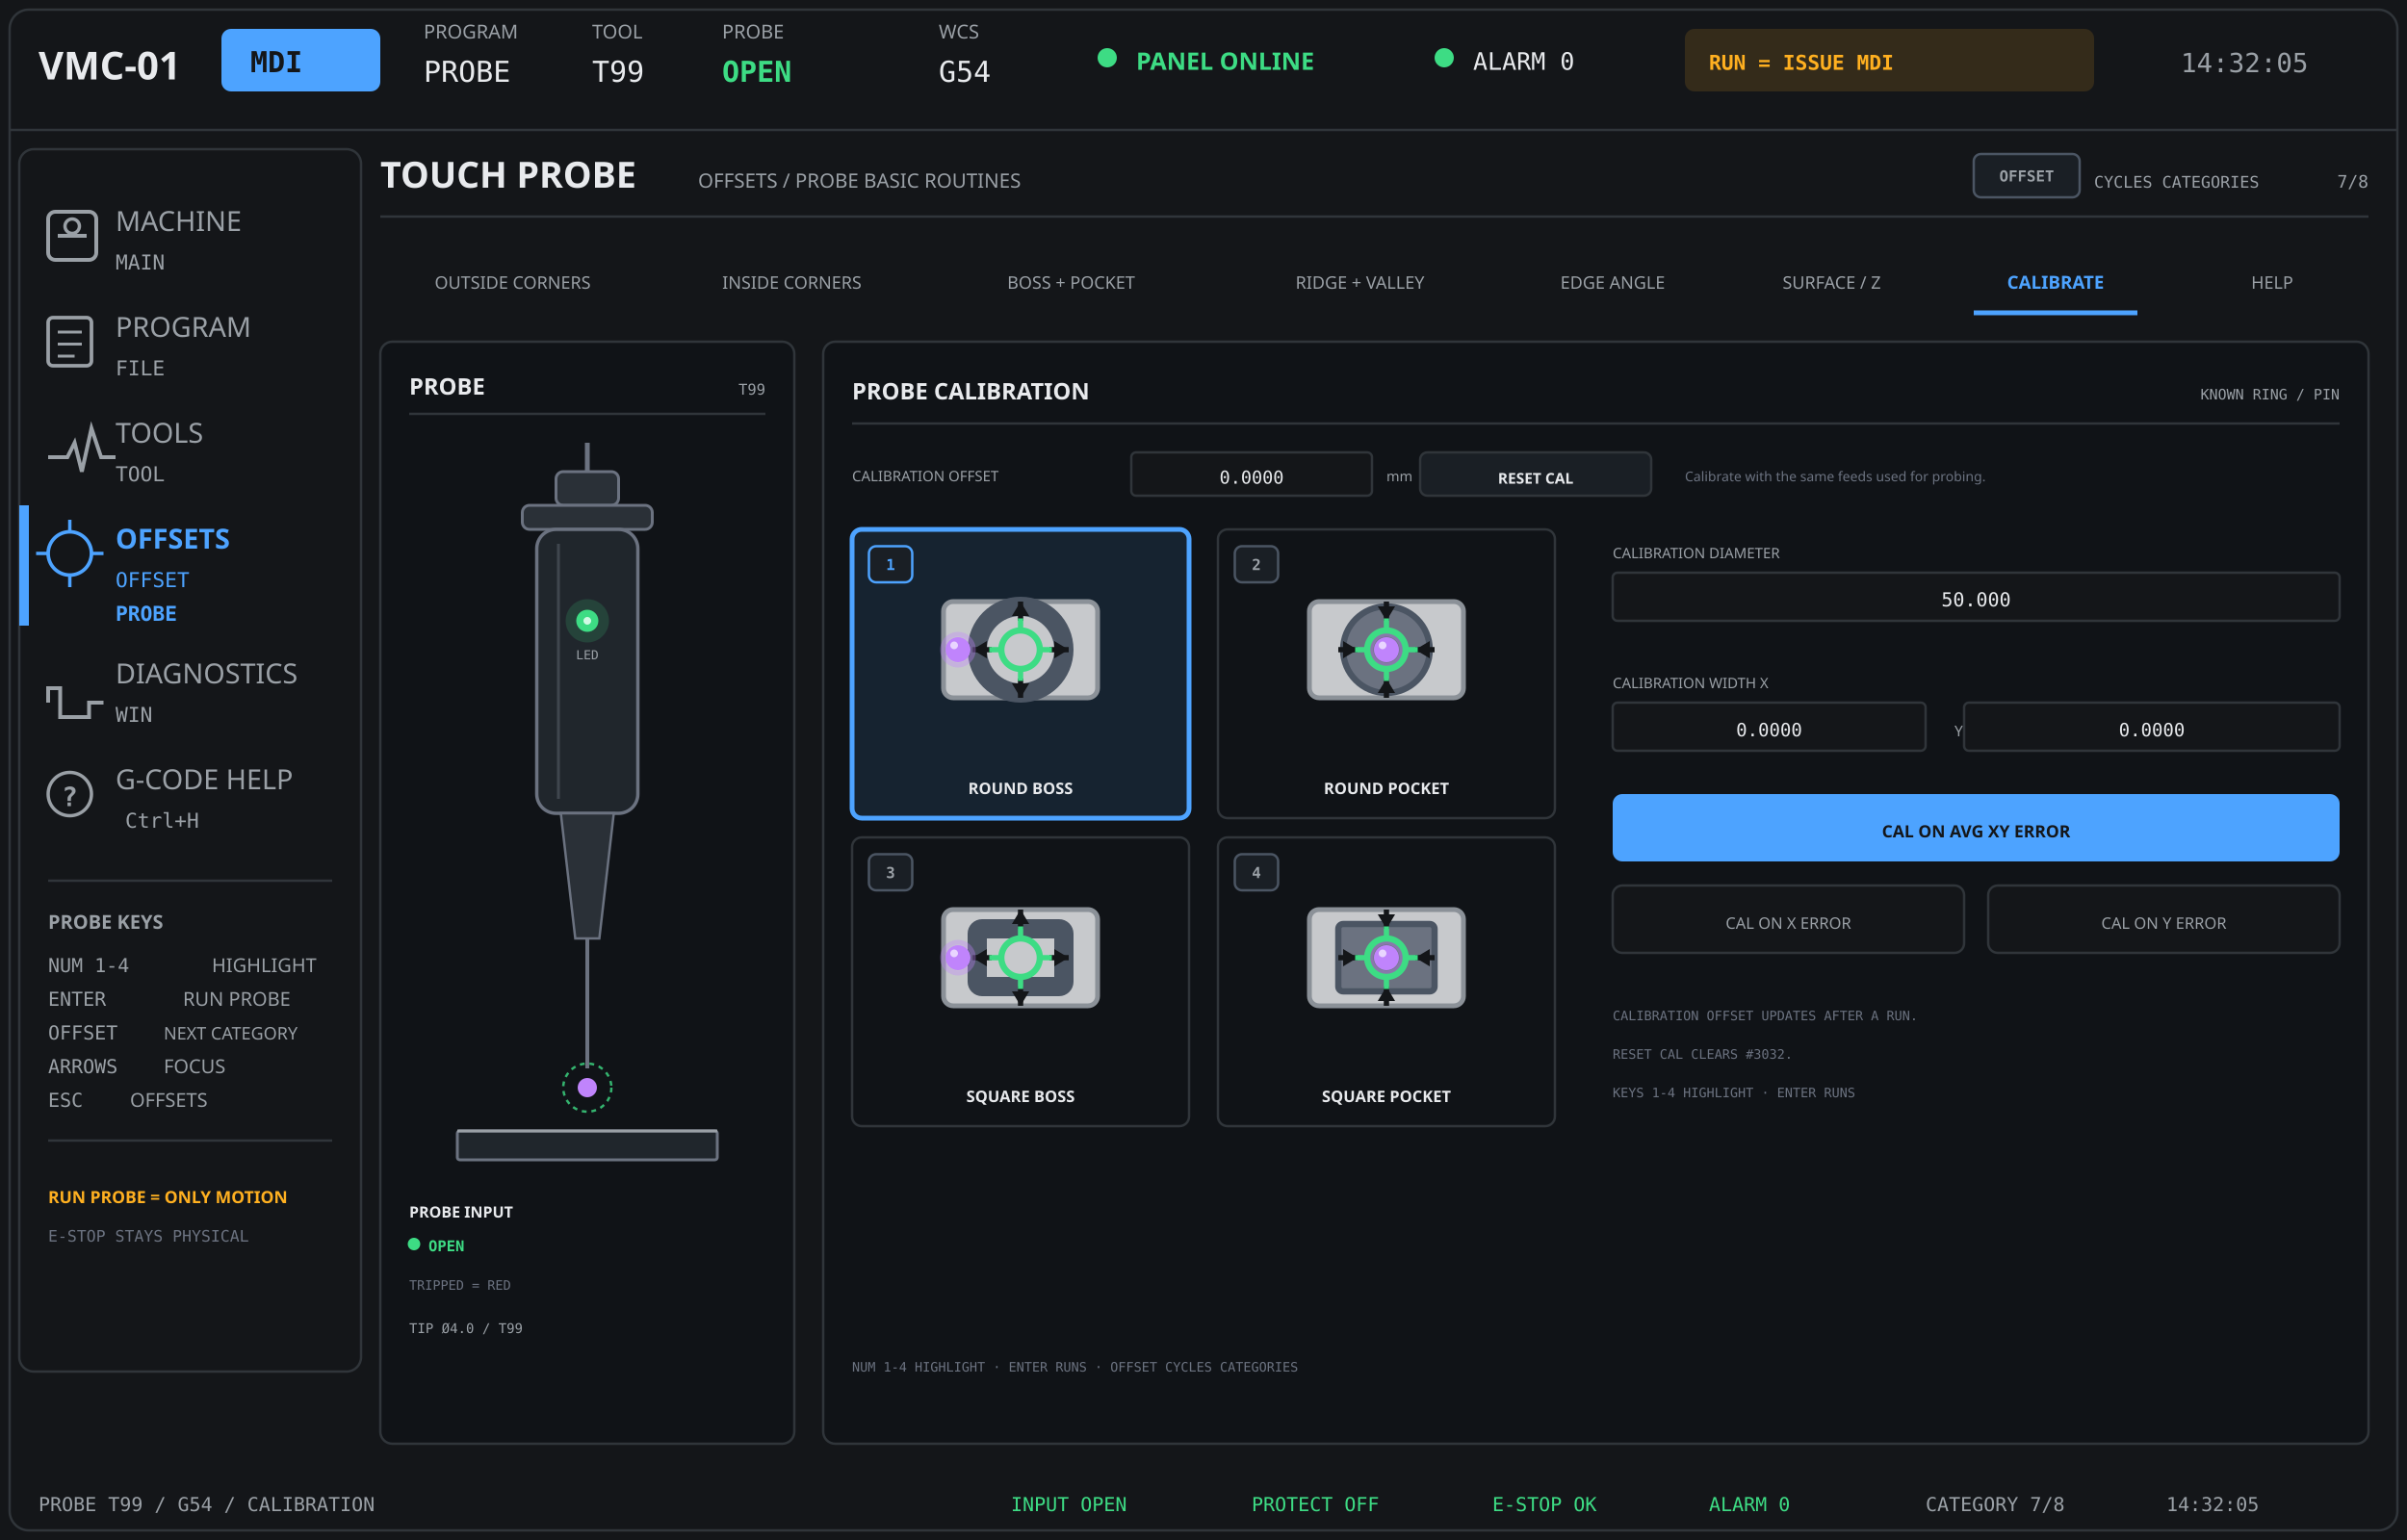
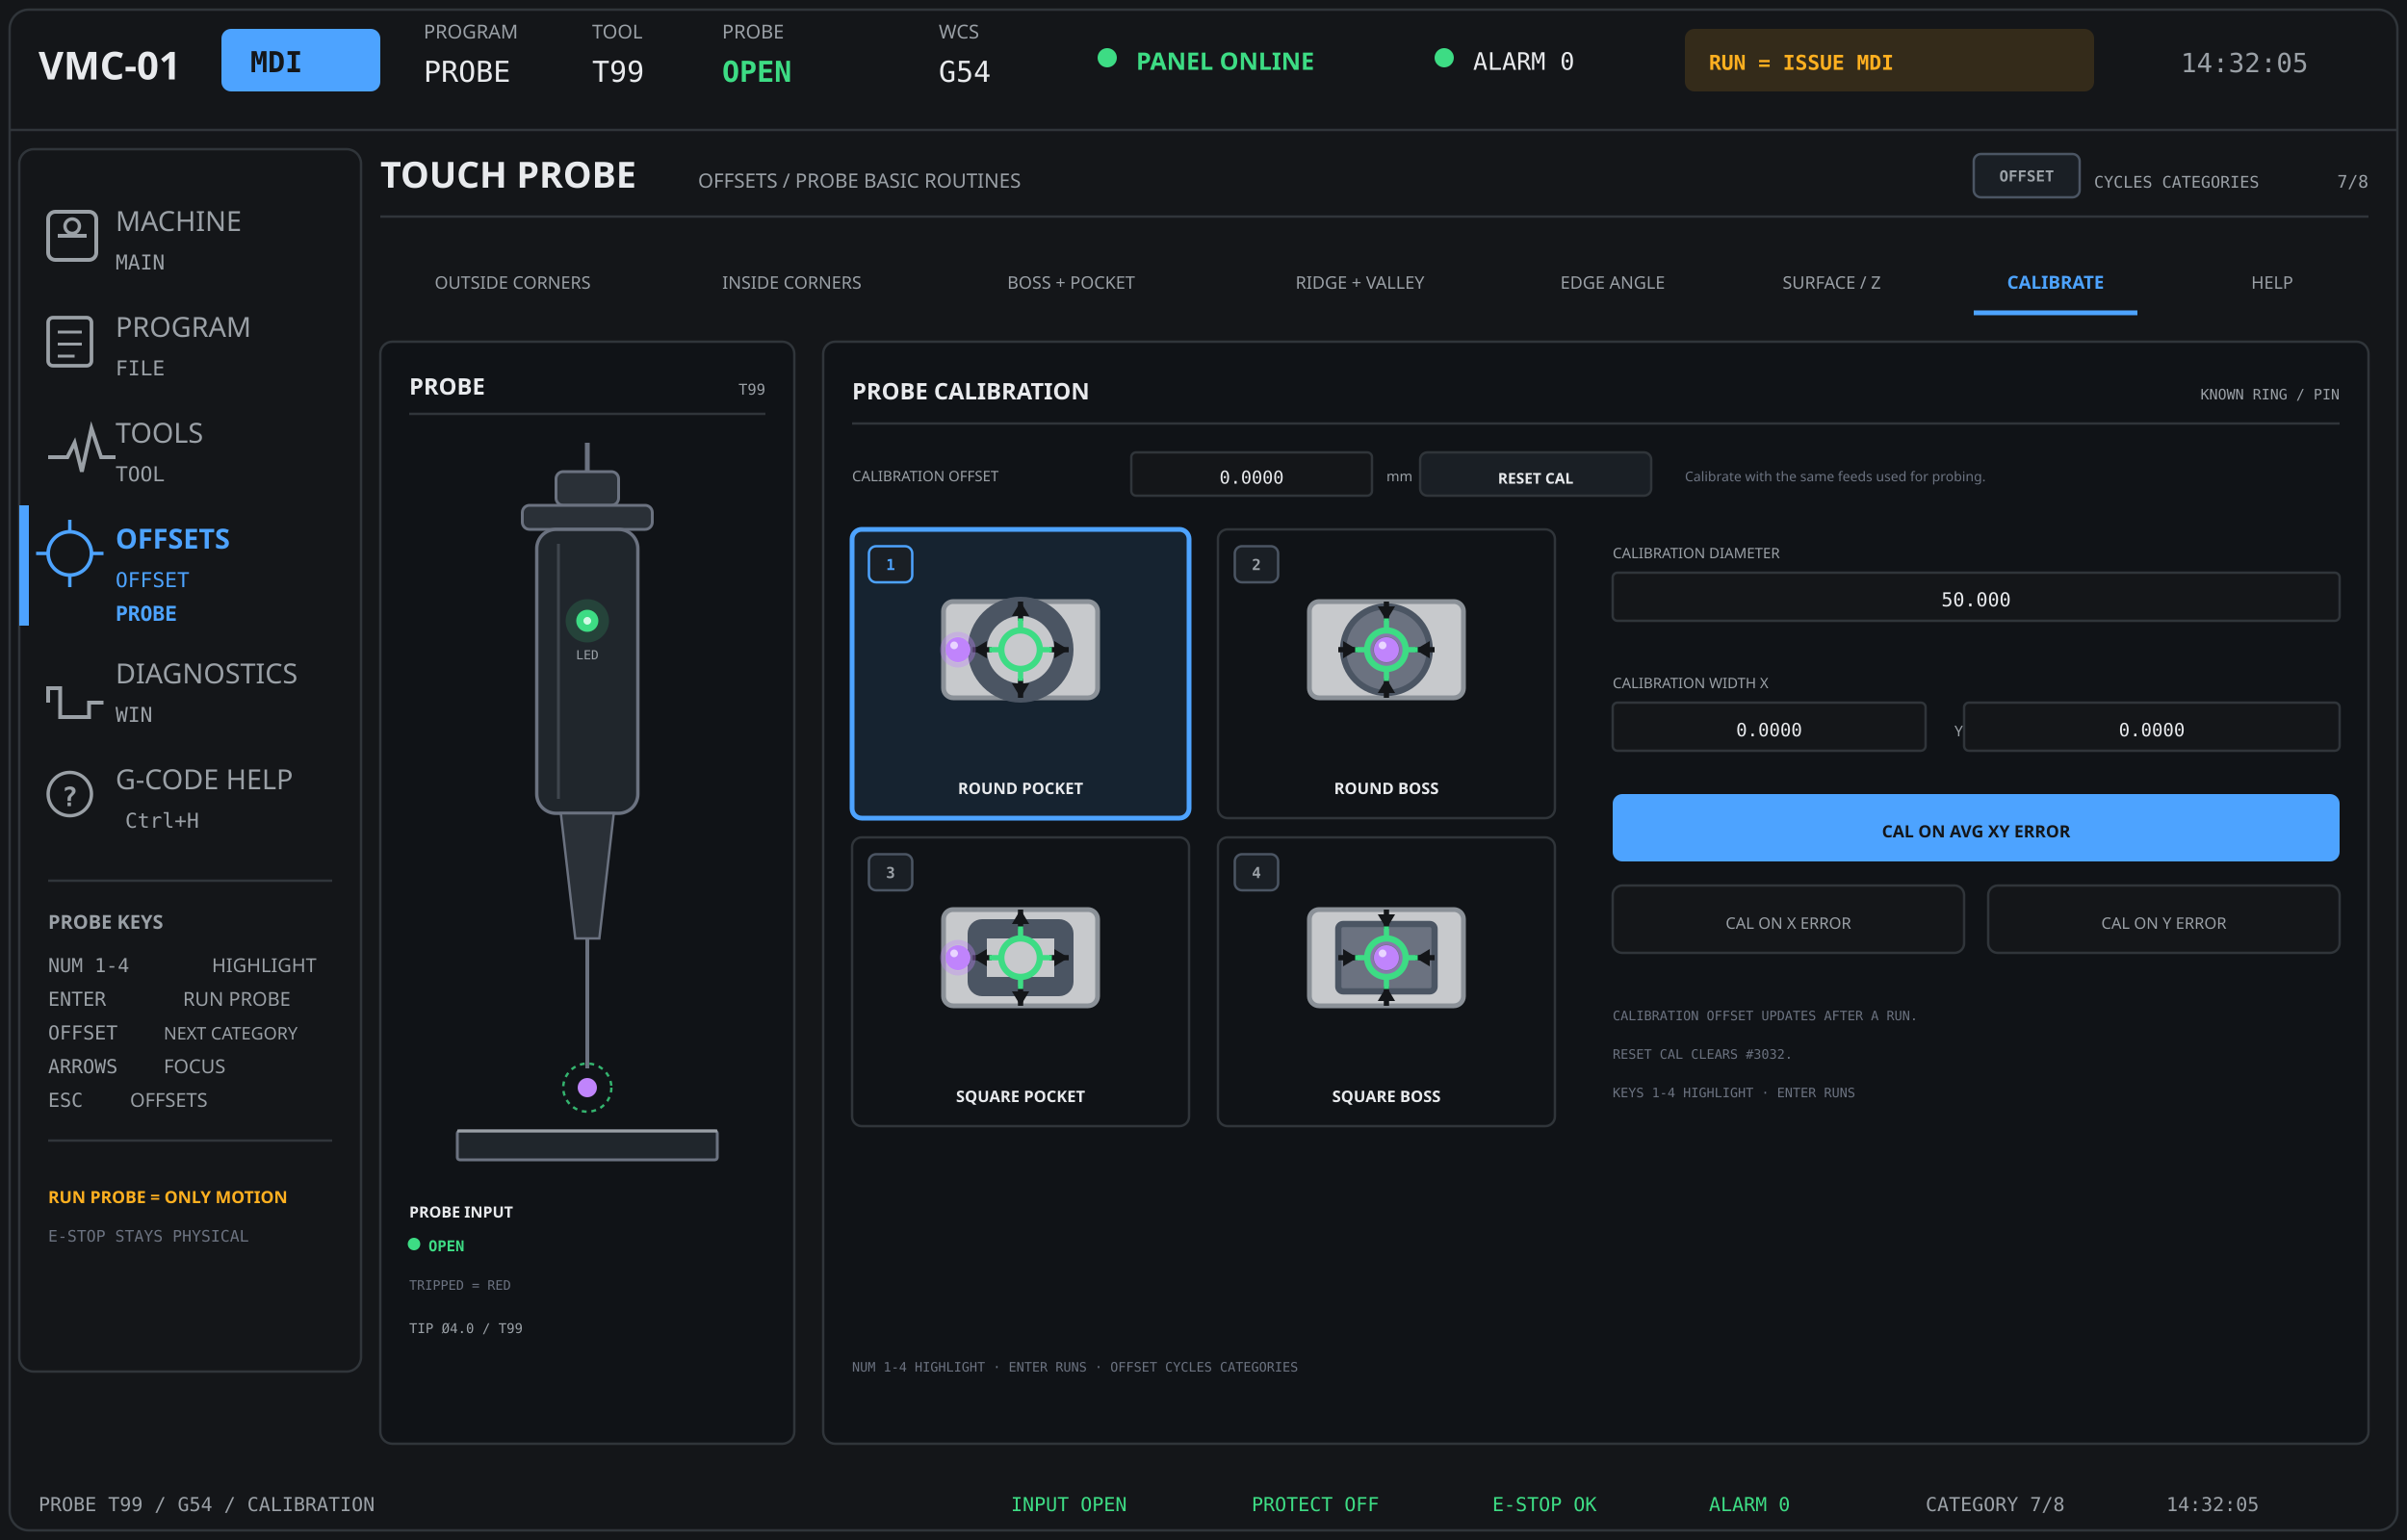
<svg xmlns="http://www.w3.org/2000/svg" viewBox="0 0 1000 640" width="1000" height="640">
  <rect x="0" y="0" width="1000" height="640" rx="0" fill="#141619" stroke="none" stroke-width="1" />
  <rect x="4" y="4" width="992" height="632" rx="8" fill="none" stroke="#30353a" stroke-width="1" />
  <line x1="4" y1="54" x2="996" y2="54" stroke="#30353a" stroke-width="1" />
  <text x="16" y="33" fill="#e8eaed" font-size="16" font-family="sans-serif" font-weight="700" text-anchor="start">VMC-01</text>
  <rect x="92" y="12" width="66" height="26" rx="4" fill="#4da3ff" stroke="none" stroke-width="1" />
  <text x="104" y="30" fill="#141619" font-size="12" font-family="monospace" font-weight="700" text-anchor="start">MDI</text>
  <text x="176" y="16" fill="#9aa0a6" font-size="8" font-family="sans-serif" text-anchor="start">PROGRAM</text>
  <text x="176" y="34" fill="#e8eaed" font-size="12" font-family="monospace" text-anchor="start">PROBE</text>
  <text x="246" y="16" fill="#9aa0a6" font-size="8" font-family="sans-serif" text-anchor="start">TOOL</text>
  <text x="246" y="34" fill="#e8eaed" font-size="12" font-family="monospace" text-anchor="start">T99</text>
  <text x="300" y="16" fill="#9aa0a6" font-size="8" font-family="sans-serif" text-anchor="start">PROBE</text>
  <text x="300" y="34" fill="#3ddc84" font-size="12" font-family="monospace" font-weight="700" text-anchor="start">OPEN</text>
  <text x="390" y="16" fill="#9aa0a6" font-size="8" font-family="sans-serif" text-anchor="start">WCS</text>
  <text x="390" y="34" fill="#e8eaed" font-size="12" font-family="monospace" text-anchor="start">G54</text>
  <circle cx="460" cy="24" r="4" fill="#3ddc84" />
  <text x="472" y="29" fill="#3ddc84" font-size="10" font-family="sans-serif" font-weight="700" text-anchor="start">PANEL ONLINE</text>
  <circle cx="600" cy="24" r="4" fill="#3ddc84" />
  <text x="612" y="29" fill="#e8eaed" font-size="10" font-family="monospace" text-anchor="start">ALARM 0</text>
  <rect x="700" y="12" width="170" height="26" rx="4" fill="#ffb020" stroke="none" stroke-width="0" opacity="0.14" />
  <text x="710" y="29" fill="#ffb020" font-size="8.5" font-family="monospace" font-weight="700" text-anchor="start">RUN = ISSUE MDI</text>
  <text x="906" y="30" fill="#9aa0a6" font-size="11" font-family="monospace" text-anchor="start">14:32:05</text>
  <rect x="8" y="62" width="142" height="508" rx="6" fill="#141619" stroke="#30353a" stroke-width="1" />
  <rect x="20" y="88" width="20" height="20" rx="3" fill="none" stroke="#9aa0a6" stroke-width="1.6" />
  <line x1="24" y1="98" x2="36" y2="98" stroke="#9aa0a6" stroke-width="1.6" />
  <circle cx="30" cy="94" r="3" fill="none" stroke="#9aa0a6" stroke-width="1.4" />
  <text x="48" y="96" fill="#9aa0a6" font-size="11.5" font-family="sans-serif" text-anchor="start">MACHINE</text>
  <text x="48" y="112" fill="#9aa0a6" font-size="8.5" font-family="monospace" text-anchor="start">MAIN</text>
  <rect x="20" y="132" width="18" height="20" rx="2" fill="none" stroke="#9aa0a6" stroke-width="1.5" />
  <line x1="24" y1="138" x2="34" y2="138" stroke="#9aa0a6" stroke-width="1.2" />
  <line x1="24" y1="143" x2="34" y2="143" stroke="#9aa0a6" stroke-width="1.2" />
  <line x1="24" y1="148" x2="31" y2="148" stroke="#9aa0a6" stroke-width="1.2" />
  <text x="48" y="140" fill="#9aa0a6" font-size="11.5" font-family="sans-serif" text-anchor="start">PROGRAM</text>
  <text x="48" y="156" fill="#9aa0a6" font-size="8.5" font-family="monospace" text-anchor="start">FILE</text>
  <path d="M20 190 L28 190 L31 184 L34 196 L38 178 L42 190 L48 190" fill="none" stroke="#9aa0a6" stroke-width="1.6" />
  <text x="48" y="184" fill="#9aa0a6" font-size="11.5" font-family="sans-serif" text-anchor="start">TOOLS</text>
  <text x="48" y="200" fill="#9aa0a6" font-size="8.5" font-family="monospace" text-anchor="start">TOOL</text>
  <rect x="8" y="210" width="4" height="50" rx="0" fill="#4da3ff" stroke="none" stroke-width="0" />
  <circle cx="29" cy="230" r="9" fill="none" stroke="#4da3ff" stroke-width="1.5" />
  <line x1="29" y1="216" x2="29" y2="221" stroke="#4da3ff" stroke-width="1.4" />
  <line x1="29" y1="239" x2="29" y2="244" stroke="#4da3ff" stroke-width="1.4" />
  <line x1="15" y1="230" x2="20" y2="230" stroke="#4da3ff" stroke-width="1.4" />
  <line x1="38" y1="230" x2="43" y2="230" stroke="#4da3ff" stroke-width="1.4" />
  <text x="48" y="228" fill="#4da3ff" font-size="11.5" font-family="sans-serif" font-weight="700" text-anchor="start">OFFSETS</text>
  <text x="48" y="244" fill="#4da3ff" font-size="8.5" font-family="monospace" text-anchor="start">OFFSET</text>
  <text x="48" y="258" fill="#4da3ff" font-size="8.5" font-family="monospace" font-weight="700" text-anchor="start">PROBE</text>
  <path d="M20 292 L20 286 L25 286 L25 298 L37 298 L37 292 L43 292" fill="none" stroke="#9aa0a6" stroke-width="1.6" />
  <text x="48" y="284" fill="#9aa0a6" font-size="11.5" font-family="sans-serif" text-anchor="start">DIAGNOSTICS</text>
  <text x="48" y="300" fill="#9aa0a6" font-size="8.5" font-family="monospace" text-anchor="start">WIN</text>
  <circle cx="29" cy="330" r="9" fill="none" stroke="#9aa0a6" stroke-width="1.4" />
  <text x="29" y="335" fill="#9aa0a6" font-size="11" font-family="monospace" font-weight="700" text-anchor="middle">?</text>
  <text x="48" y="328" fill="#9aa0a6" font-size="11.5" font-family="sans-serif" text-anchor="start">G-CODE HELP</text>
  <text x="52" y="344" fill="#9aa0a6" font-size="8.5" font-family="monospace" text-anchor="start">Ctrl+H</text>
  <line x1="20" y1="366" x2="138" y2="366" stroke="#30353a" stroke-width="1" />
  <text x="20" y="386" fill="#9aa0a6" font-size="8" font-family="sans-serif" font-weight="700" text-anchor="start">PROBE KEYS</text>
  <text x="20" y="404" fill="#9aa0a6" font-size="8" font-family="monospace" text-anchor="start">NUM 1-4</text>
  <text x="88" y="404" fill="#9aa0a6" font-size="8" font-family="sans-serif" text-anchor="start">HIGHLIGHT</text>
  <text x="20" y="418" fill="#9aa0a6" font-size="8" font-family="monospace" text-anchor="start">ENTER</text>
  <text x="76" y="418" fill="#9aa0a6" font-size="8" font-family="sans-serif" text-anchor="start">RUN PROBE</text>
  <text x="20" y="432" fill="#9aa0a6" font-size="8" font-family="monospace" text-anchor="start">OFFSET</text>
  <text x="68" y="432" fill="#9aa0a6" font-size="7.2" font-family="sans-serif" text-anchor="start">NEXT CATEGORY</text>
  <text x="20" y="446" fill="#9aa0a6" font-size="8" font-family="monospace" text-anchor="start">ARROWS</text>
  <text x="68" y="446" fill="#9aa0a6" font-size="8" font-family="sans-serif" text-anchor="start">FOCUS</text>
  <text x="20" y="460" fill="#9aa0a6" font-size="8" font-family="monospace" text-anchor="start">ESC</text>
  <text x="54" y="460" fill="#9aa0a6" font-size="8" font-family="sans-serif" text-anchor="start">OFFSETS</text>
  <line x1="20" y1="474" x2="138" y2="474" stroke="#30353a" stroke-width="1" />
  <text x="20" y="500" fill="#ffb020" font-size="7.0" font-family="sans-serif" font-weight="700" text-anchor="start">RUN PROBE = ONLY MOTION</text>
  <text x="20" y="516" fill="#6b7280" font-size="6.6" font-family="monospace" text-anchor="start">E-STOP STAYS PHYSICAL</text>
  <text x="158" y="78" fill="#e8eaed" font-size="15" font-family="sans-serif" font-weight="700" text-anchor="start">TOUCH PROBE</text>
  <text x="290" y="78" fill="#9aa0a6" font-size="8.2" font-family="sans-serif" text-anchor="start">OFFSETS / PROBE BASIC ROUTINES</text>
  <rect x="820" y="64" width="44" height="18" rx="3" fill="#1a1f25" stroke="#4b5563" stroke-width="1" />
  <text x="842.0" y="75.4" fill="#9aa0a6" font-size="6.3" font-family="monospace" font-weight="700" text-anchor="middle">OFFSET</text>
  <text x="870" y="78" fill="#9aa0a6" font-size="6.7" font-family="monospace" text-anchor="start">CYCLES CATEGORIES</text>
  <text x="984" y="78" fill="#9aa0a6" font-size="7.2" font-family="monospace" text-anchor="end">7/8</text>
  <line x1="158" y1="90" x2="984" y2="90" stroke="#30353a" stroke-width="1" />
  <text x="213.0" y="120" fill="#9aa0a6" font-size="7.2" font-family="sans-serif" text-anchor="middle">OUTSIDE CORNERS</text>
  <text x="329.0" y="120" fill="#9aa0a6" font-size="7.2" font-family="sans-serif" text-anchor="middle">INSIDE CORNERS</text>
  <text x="445.0" y="120" fill="#9aa0a6" font-size="7.2" font-family="sans-serif" text-anchor="middle">BOSS + POCKET</text>
  <text x="565.0" y="120" fill="#9aa0a6" font-size="7.2" font-family="sans-serif" text-anchor="middle">RIDGE + VALLEY</text>
  <text x="670.0" y="120" fill="#9aa0a6" font-size="7.2" font-family="sans-serif" text-anchor="middle">EDGE ANGLE</text>
  <text x="761.0" y="120" fill="#9aa0a6" font-size="7.2" font-family="sans-serif" text-anchor="middle">SURFACE / Z</text>
  <text x="854.0" y="120" fill="#4da3ff" font-size="7.5" font-family="sans-serif" font-weight="700" text-anchor="middle">CALIBRATE</text>
  <line x1="820" y1="130" x2="888" y2="130" stroke="#4da3ff" stroke-width="2" />
  <text x="944.0" y="120" fill="#9aa0a6" font-size="7.2" font-family="sans-serif" text-anchor="middle">HELP</text>
  <rect x="158" y="142" width="172" height="458" rx="5" fill="#101317" stroke="#30353a" stroke-width="1" />
  <text x="170" y="164" fill="#e8eaed" font-size="9.5" font-family="sans-serif" font-weight="700" text-anchor="start">PROBE</text>
  <text x="318" y="164" fill="#9aa0a6" font-size="6.2" font-family="monospace" text-anchor="end">T99</text>
  <line x1="170" y1="172" x2="318" y2="172" stroke="#30353a" stroke-width="1" />
  <line x1="244" y1="184" x2="244" y2="196" stroke="#6b7280" stroke-width="2" />
  <rect x="231" y="196" width="26" height="14" rx="3" fill="#2a3037" stroke="#6b7280" stroke-width="1.2" />
  <rect x="217" y="210" width="54" height="10" rx="3" fill="#2a3037" stroke="#6b7280" stroke-width="1.2" />
  <rect x="223" y="220" width="42" height="118" rx="8" fill="#20262c" stroke="#6b7280" stroke-width="1.4" />
  <line x1="232" y1="226" x2="232" y2="332" stroke="#3f464e" stroke-width="1.2" />
  <circle cx="244" cy="258" r="9" fill="#3ddc84" opacity="0.16" />
  <circle cx="244" cy="258" r="4.6" fill="#3ddc84" />
  <circle cx="244" cy="258" r="1.6" fill="#d1fae5" />
  <text x="244" y="274" fill="#9aa0a6" font-size="5.2" font-family="monospace" text-anchor="middle">LED</text>
  <path d="M233 338 L255 338 L249 390 L239 390 Z" fill="#2a3037" stroke="#6b7280" stroke-width="1" />
  <line x1="244" y1="390" x2="244" y2="444" stroke="#6b7280" stroke-width="1.6" />
  <circle cx="244" cy="452" r="4" fill="#c084fc" />
  <circle cx="244" cy="452" r="10" fill="none" stroke="#3ddc84" stroke-width="1" stroke-dasharray="2 2" opacity="0.8" />
  <rect x="190" y="470" width="108" height="12" rx="1" fill="#20262c" stroke="#6b7280" stroke-width="1.2" />
  <line x1="190" y1="470" x2="298" y2="470" stroke="#9aa0a6" stroke-width="1.2" />
  <text x="170" y="506" fill="#e8eaed" font-size="6.4" font-family="sans-serif" font-weight="700" text-anchor="start">PROBE INPUT</text>
  <circle cx="172" cy="517" r="2.6" fill="#3ddc84" />
  <text x="178" y="520" fill="#3ddc84" font-size="6.2" font-family="monospace" font-weight="700" text-anchor="start">OPEN</text>
  <text x="170" y="536" fill="#6b7280" font-size="5.4" font-family="monospace" text-anchor="start">TRIPPED = RED</text>
  <text x="170" y="554" fill="#9aa0a6" font-size="5.6" font-family="monospace" text-anchor="start">TIP Ø4.0 / T99</text>
  <rect x="342" y="142" width="642" height="458" rx="5" fill="#101317" stroke="#30353a" stroke-width="1" />
  <text x="354" y="166" fill="#e8eaed" font-size="9.5" font-family="sans-serif" font-weight="700" text-anchor="start">PROBE CALIBRATION</text>
  <text x="972" y="166" fill="#9aa0a6" font-size="6.0" font-family="monospace" text-anchor="end">KNOWN RING / PIN</text>
  <line x1="354" y1="176" x2="972" y2="176" stroke="#30353a" stroke-width="1" />
  <text x="354" y="200" fill="#9aa0a6" font-size="6.0" font-family="sans-serif" text-anchor="start">CALIBRATION OFFSET</text>
  <rect x="470" y="188" width="100" height="18" rx="2" fill="#141619" stroke="#30353a" stroke-width="1" />
  <text x="520" y="201" fill="#e8eaed" font-size="7.4" font-family="monospace" text-anchor="middle">0.0000</text>
  <text x="576" y="200" fill="#9aa0a6" font-size="5.8" font-family="sans-serif" text-anchor="start">mm</text>
  <rect x="590" y="188" width="96" height="18" rx="3" fill="#1a1f25" stroke="#30353a" stroke-width="1" />
  <text x="638" y="201" fill="#e8eaed" font-size="6.2" font-family="sans-serif" font-weight="700" text-anchor="middle">RESET CAL</text>
  <text x="700" y="200" fill="#6b7280" font-size="5.6" font-family="sans-serif" text-anchor="start">Calibrate with the same feeds used for probing.</text>
  <rect x="354" y="220" width="140" height="120" rx="4" fill="#4da3ff" stroke="none" stroke-width="0" opacity="0.11" />
  <rect x="354" y="220" width="140" height="120" rx="4" fill="none" stroke="#4da3ff" stroke-width="2" />
  <rect x="506" y="220" width="140" height="120" rx="4" fill="#101317" stroke="#30353a" stroke-width="1" />
  <rect x="354" y="348" width="140" height="120" rx="4" fill="#101317" stroke="#30353a" stroke-width="1" />
  <rect x="506" y="348" width="140" height="120" rx="4" fill="#101317" stroke="#30353a" stroke-width="1" />
-   <text x="424" y="330" fill="#e8eaed" font-size="6.6" font-family="sans-serif" font-weight="700" text-anchor="middle">ROUND BOSS</text>
-   <text x="576" y="330" fill="#e8eaed" font-size="6.6" font-family="sans-serif" font-weight="700" text-anchor="middle">ROUND POCKET</text>
-   <text x="424" y="458" fill="#e8eaed" font-size="6.6" font-family="sans-serif" font-weight="700" text-anchor="middle">SQUARE BOSS</text>
-   <text x="576" y="458" fill="#e8eaed" font-size="6.6" font-family="sans-serif" font-weight="700" text-anchor="middle">SQUARE POCKET</text>
+   <text x="424" y="330" fill="#e8eaed" font-size="6.6" font-family="sans-serif" font-weight="700" text-anchor="middle">ROUND POCKET</text>
+   <text x="576" y="330" fill="#e8eaed" font-size="6.6" font-family="sans-serif" font-weight="700" text-anchor="middle">ROUND BOSS</text>
+   <text x="424" y="458" fill="#e8eaed" font-size="6.6" font-family="sans-serif" font-weight="700" text-anchor="middle">SQUARE POCKET</text>
+   <text x="576" y="458" fill="#e8eaed" font-size="6.6" font-family="sans-serif" font-weight="700" text-anchor="middle">SQUARE BOSS</text>
  <rect x="361" y="227" width="18" height="15" rx="3" fill="#1a1f25" stroke="#4da3ff" stroke-width="1" />
  <text x="370.0" y="236.9" fill="#4da3ff" font-size="6.3" font-family="monospace" font-weight="700" text-anchor="middle">1</text>
  <rect x="513" y="227" width="18" height="15" rx="3" fill="#1a1f25" stroke="#4b5563" stroke-width="1" />
  <text x="522.0" y="236.9" fill="#9aa0a6" font-size="6.3" font-family="monospace" font-weight="700" text-anchor="middle">2</text>
  <rect x="361" y="355" width="18" height="15" rx="3" fill="#1a1f25" stroke="#4b5563" stroke-width="1" />
  <text x="370.0" y="364.9" fill="#9aa0a6" font-size="6.3" font-family="monospace" font-weight="700" text-anchor="middle">3</text>
  <rect x="513" y="355" width="18" height="15" rx="3" fill="#1a1f25" stroke="#4b5563" stroke-width="1" />
  <text x="522.0" y="364.9" fill="#9aa0a6" font-size="6.3" font-family="monospace" font-weight="700" text-anchor="middle">4</text>
  <g transform="translate(390,248) scale(2.0)">
    <rect x="1" y="1" width="32" height="20" rx="2" fill="#c7c9cc" stroke="#8b9198" stroke-width="1" />
    <circle cx="17" cy="11" r="9" fill="#c7c9cc" stroke="none" stroke-width="1" />
    <circle cx="17" cy="11" r="9" fill="none" stroke="#4b5563" stroke-width="4" />
    <line x1="17" y1="5" x2="17" y2="1" stroke="#141619" stroke-width="1.1" />
    <polygon points="17,1 15.2,4 18.8,4" fill="#141619" />
    <line x1="17" y1="17" x2="17" y2="21" stroke="#141619" stroke-width="1.1" />
    <polygon points="17,21 15.2,18 18.8,18" fill="#141619" />
    <line x1="11" y1="11" x2="7" y2="11" stroke="#141619" stroke-width="1.1" />
    <polygon points="7,11 10,9.2 10,12.8" fill="#141619" />
    <line x1="23" y1="11" x2="27" y2="11" stroke="#141619" stroke-width="1.1" />
    <polygon points="27,11 24,9.2 24,12.8" fill="#141619" />
    <circle cx="4" cy="11" r="3.2" fill="none" stroke="#c084fc" stroke-width="1" opacity="0.35" />
    <circle cx="4" cy="11" r="2.6" fill="#c084fc" />
    <circle cx="3.2" cy="10.1" r="0.8" fill="#e9d5ff" />
    <circle cx="17" cy="11" r="4.0" fill="none" stroke="#3ddc84" stroke-width="1.3" />
    <line x1="17" y1="7.0" x2="17" y2="4.5" stroke="#3ddc84" stroke-width="1.1" />
    <line x1="17" y1="15.0" x2="17" y2="17.5" stroke="#3ddc84" stroke-width="1.1" />
    <line x1="13.0" y1="11" x2="10.5" y2="11" stroke="#3ddc84" stroke-width="1.1" />
    <line x1="21.0" y1="11" x2="23.5" y2="11" stroke="#3ddc84" stroke-width="1.1" />
  </g>
  <g transform="translate(542,248) scale(2.0)">
    <rect x="1" y="1" width="32" height="20" rx="2" fill="#c7c9cc" stroke="#8b9198" stroke-width="1" />
    <circle cx="17" cy="11" r="9" fill="#6b7280" stroke="#4b5563" stroke-width="1.3" />
    <line x1="17" y1="1" x2="17" y2="5" stroke="#141619" stroke-width="1.1" />
    <polygon points="17,5 15.2,2 18.8,2" fill="#141619" />
    <line x1="17" y1="21" x2="17" y2="17" stroke="#141619" stroke-width="1.1" />
    <polygon points="17,17 15.2,20 18.8,20" fill="#141619" />
    <line x1="7" y1="11" x2="11" y2="11" stroke="#141619" stroke-width="1.1" />
    <polygon points="11,11 8,9.2 8,12.8" fill="#141619" />
    <line x1="27" y1="11" x2="23" y2="11" stroke="#141619" stroke-width="1.1" />
    <polygon points="23,11 26,9.2 26,12.8" fill="#141619" />
    <circle cx="17" cy="11" r="3.2" fill="none" stroke="#c084fc" stroke-width="1" opacity="0.35" />
    <circle cx="17" cy="11" r="2.6" fill="#c084fc" />
    <circle cx="16.2" cy="10.1" r="0.8" fill="#e9d5ff" />
    <circle cx="17" cy="11" r="4.0" fill="none" stroke="#3ddc84" stroke-width="1.3" />
    <line x1="17" y1="7.0" x2="17" y2="4.5" stroke="#3ddc84" stroke-width="1.1" />
    <line x1="17" y1="15.0" x2="17" y2="17.5" stroke="#3ddc84" stroke-width="1.1" />
    <line x1="13.0" y1="11" x2="10.5" y2="11" stroke="#3ddc84" stroke-width="1.1" />
    <line x1="21.0" y1="11" x2="23.5" y2="11" stroke="#3ddc84" stroke-width="1.1" />
  </g>
  <g transform="translate(390,376) scale(2.0)">
    <rect x="1" y="1" width="32" height="20" rx="2" fill="#c7c9cc" stroke="#8b9198" stroke-width="1" />
    <rect x="7" y="4" width="20" height="14" rx="0" fill="#c7c9cc" stroke="none" stroke-width="1" />
    <rect x="8" y="5" width="18" height="12" rx="1" fill="none" stroke="#4b5563" stroke-width="4" />
    <line x1="17" y1="5" x2="17" y2="1" stroke="#141619" stroke-width="1.1" />
    <polygon points="17,1 15.2,4 18.8,4" fill="#141619" />
    <line x1="17" y1="17" x2="17" y2="21" stroke="#141619" stroke-width="1.1" />
    <polygon points="17,21 15.2,18 18.8,18" fill="#141619" />
    <line x1="11" y1="11" x2="7" y2="11" stroke="#141619" stroke-width="1.1" />
    <polygon points="7,11 10,9.2 10,12.8" fill="#141619" />
    <line x1="23" y1="11" x2="27" y2="11" stroke="#141619" stroke-width="1.1" />
    <polygon points="27,11 24,9.2 24,12.8" fill="#141619" />
    <circle cx="4" cy="11" r="3.2" fill="none" stroke="#c084fc" stroke-width="1" opacity="0.35" />
    <circle cx="4" cy="11" r="2.6" fill="#c084fc" />
    <circle cx="3.2" cy="10.1" r="0.8" fill="#e9d5ff" />
    <circle cx="17" cy="11" r="4.0" fill="none" stroke="#3ddc84" stroke-width="1.3" />
    <line x1="17" y1="7.0" x2="17" y2="4.5" stroke="#3ddc84" stroke-width="1.1" />
    <line x1="17" y1="15.0" x2="17" y2="17.5" stroke="#3ddc84" stroke-width="1.1" />
    <line x1="13.0" y1="11" x2="10.5" y2="11" stroke="#3ddc84" stroke-width="1.1" />
    <line x1="21.0" y1="11" x2="23.5" y2="11" stroke="#3ddc84" stroke-width="1.1" />
  </g>
  <g transform="translate(542,376) scale(2.0)">
    <rect x="1" y="1" width="32" height="20" rx="2" fill="#c7c9cc" stroke="#8b9198" stroke-width="1" />
    <rect x="7" y="4" width="20" height="14" rx="1" fill="#6b7280" stroke="#4b5563" stroke-width="1.3" />
    <line x1="17" y1="1" x2="17" y2="5" stroke="#141619" stroke-width="1.1" />
    <polygon points="17,5 15.2,2 18.8,2" fill="#141619" />
    <line x1="17" y1="21" x2="17" y2="17" stroke="#141619" stroke-width="1.1" />
    <polygon points="17,17 15.2,20 18.8,20" fill="#141619" />
    <line x1="7" y1="11" x2="11" y2="11" stroke="#141619" stroke-width="1.1" />
    <polygon points="11,11 8,9.2 8,12.8" fill="#141619" />
    <line x1="27" y1="11" x2="23" y2="11" stroke="#141619" stroke-width="1.1" />
    <polygon points="23,11 26,9.2 26,12.8" fill="#141619" />
    <circle cx="17" cy="11" r="3.2" fill="none" stroke="#c084fc" stroke-width="1" opacity="0.35" />
    <circle cx="17" cy="11" r="2.6" fill="#c084fc" />
    <circle cx="16.2" cy="10.1" r="0.8" fill="#e9d5ff" />
    <circle cx="17" cy="11" r="4.0" fill="none" stroke="#3ddc84" stroke-width="1.3" />
    <line x1="17" y1="7.0" x2="17" y2="4.5" stroke="#3ddc84" stroke-width="1.1" />
    <line x1="17" y1="15.0" x2="17" y2="17.5" stroke="#3ddc84" stroke-width="1.1" />
    <line x1="13.0" y1="11" x2="10.5" y2="11" stroke="#3ddc84" stroke-width="1.1" />
    <line x1="21.0" y1="11" x2="23.5" y2="11" stroke="#3ddc84" stroke-width="1.1" />
  </g>
  <text x="670" y="232" fill="#9aa0a6" font-size="6.0" font-family="sans-serif" text-anchor="start">CALIBRATION DIAMETER</text>
  <rect x="670" y="238" width="302" height="20" rx="2" fill="#141619" stroke="#30353a" stroke-width="1" />
  <text x="821" y="252" fill="#e8eaed" font-size="8.0" font-family="monospace" text-anchor="middle">50.000</text>
  <text x="670" y="286" fill="#9aa0a6" font-size="6.0" font-family="sans-serif" text-anchor="start">CALIBRATION WIDTH X</text>
  <rect x="670" y="292" width="130" height="20" rx="2" fill="#141619" stroke="#30353a" stroke-width="1" />
  <text x="735" y="306" fill="#e8eaed" font-size="7.6" font-family="monospace" text-anchor="middle">0.0000</text>
  <text x="812" y="306" fill="#9aa0a6" font-size="6.2" font-family="sans-serif" text-anchor="start">Y</text>
  <rect x="816" y="292" width="156" height="20" rx="2" fill="#141619" stroke="#30353a" stroke-width="1" />
  <text x="894" y="306" fill="#e8eaed" font-size="7.6" font-family="monospace" text-anchor="middle">0.0000</text>
  <rect x="670" y="330" width="302" height="28" rx="4" fill="#4da3ff" stroke="none" stroke-width="1" />
  <text x="821" y="348" fill="#141619" font-size="7.0" font-family="sans-serif" font-weight="700" text-anchor="middle">CAL ON AVG XY ERROR</text>
  <rect x="670" y="368" width="146" height="28" rx="4" fill="#141619" stroke="#30353a" stroke-width="1" />
  <text x="743" y="386" fill="#9aa0a6" font-size="6.6" font-family="sans-serif" text-anchor="middle">CAL ON X ERROR</text>
  <rect x="826" y="368" width="146" height="28" rx="4" fill="#141619" stroke="#30353a" stroke-width="1" />
  <text x="899" y="386" fill="#9aa0a6" font-size="6.6" font-family="sans-serif" text-anchor="middle">CAL ON Y ERROR</text>
  <text x="670" y="424" fill="#6b7280" font-size="5.4" font-family="monospace" text-anchor="start">CALIBRATION OFFSET UPDATES AFTER A RUN.</text>
  <text x="670" y="440" fill="#6b7280" font-size="5.4" font-family="monospace" text-anchor="start">RESET CAL CLEARS #3032.</text>
  <text x="670" y="456" fill="#6b7280" font-size="5.4" font-family="monospace" text-anchor="start">KEYS 1-4 HIGHLIGHT · ENTER RUNS</text>
  <text x="354" y="570" fill="#6b7280" font-size="5.4" font-family="monospace" text-anchor="start">NUM 1-4 HIGHLIGHT  ·  ENTER RUNS  ·  OFFSET CYCLES CATEGORIES</text>
  <text x="16" y="628" fill="#9aa0a6" font-size="8" font-family="monospace" text-anchor="start">PROBE T99 / G54 / CALIBRATION</text>
  <text x="420" y="628" fill="#3ddc84" font-size="8" font-family="monospace" text-anchor="start">INPUT OPEN</text>
  <text x="520" y="628" fill="#3ddc84" font-size="8" font-family="monospace" text-anchor="start">PROTECT OFF</text>
  <text x="620" y="628" fill="#3ddc84" font-size="8" font-family="monospace" text-anchor="start">E-STOP OK</text>
  <text x="710" y="628" fill="#3ddc84" font-size="8" font-family="monospace" text-anchor="start">ALARM 0</text>
  <text x="800" y="628" fill="#9aa0a6" font-size="8" font-family="monospace" text-anchor="start">CATEGORY 7/8</text>
  <text x="900" y="628" fill="#9aa0a6" font-size="8" font-family="monospace" text-anchor="start">14:32:05</text>
</svg>
